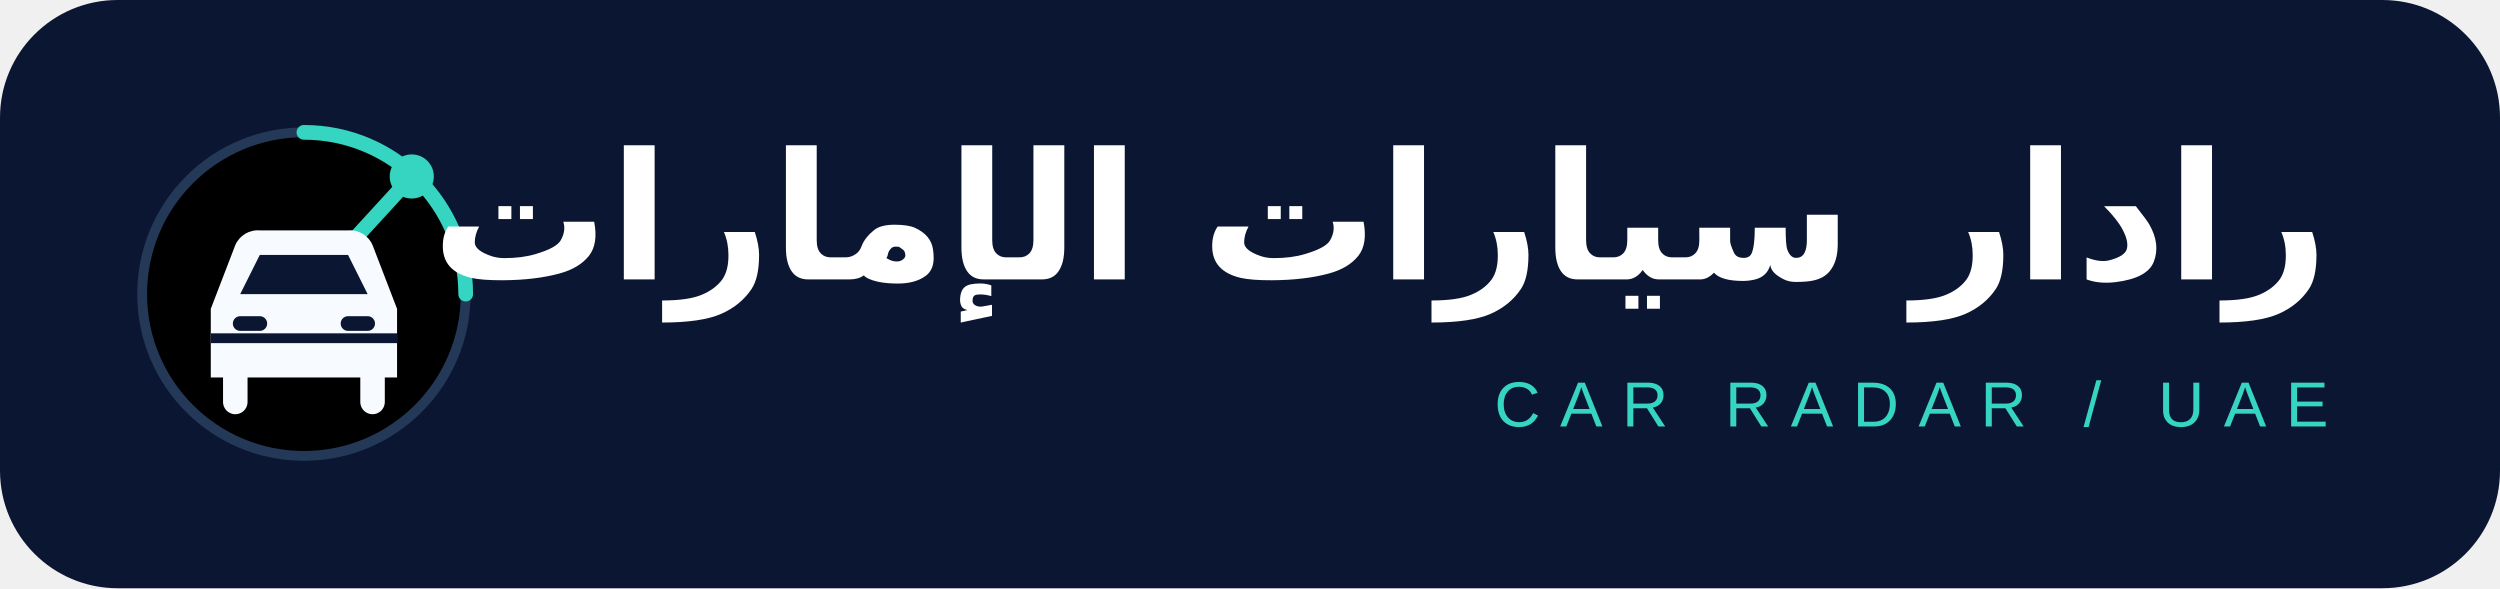
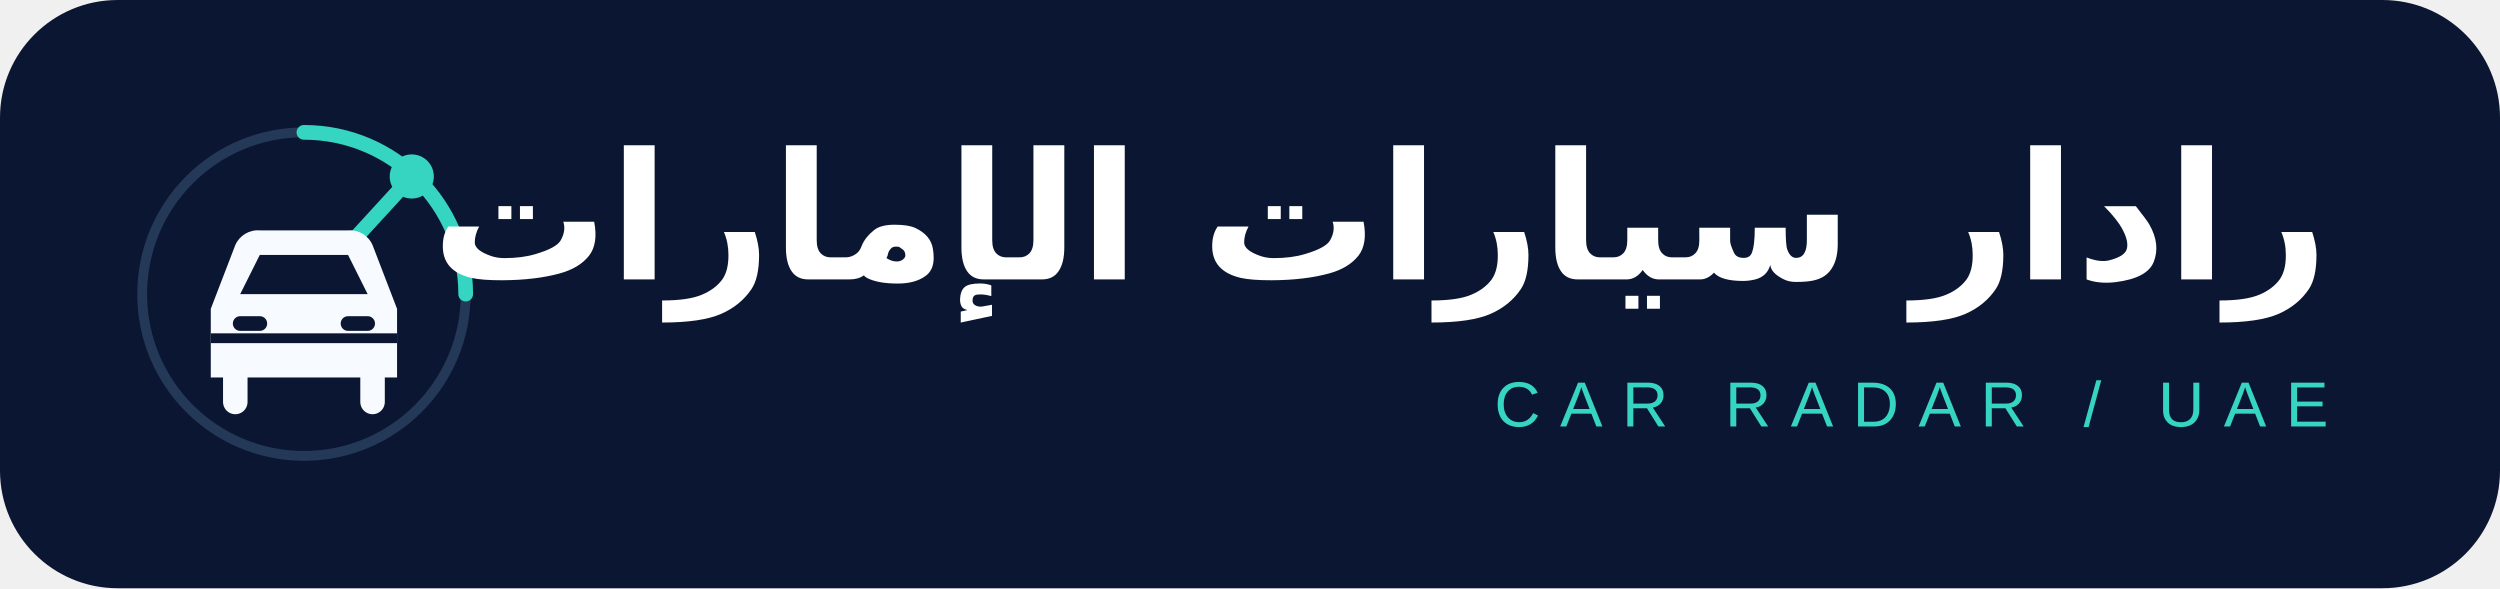
<svg xmlns="http://www.w3.org/2000/svg" viewBox="0 0 510 120">
  <rect width="510" height="120" rx="24" fill="#0B1732" />
-   <svg x="14" y="12" width="96" height="96" viewBox="0 0 96 96">
+   <svg x="14" y="12" width="96" height="96" viewBox="0 0 96 96" fill="none">
    <rect width="96" height="96" rx="25" fill="#0B1732" />
    <circle cx="48" cy="48" r="33" stroke="#243957" stroke-width="2" />
    <path d="M48 15a33 33 0 0 1 33 33M48 48 70 24" stroke="#36D5C1" stroke-width="3" stroke-linecap="round" />
    <circle cx="70" cy="24" r="4.5" fill="#36D5C1" />
    <path d="m29 51 5-13a5 5 0 0 1 5-3h18a5 5 0 0 1 5 3l5 13v14H29V51Z" fill="#F7FAFF" />
    <path d="m35 48 4-8h18l4 8H35Z" fill="#0B1732" />
    <path d="M29 57h38" stroke="#0B1732" stroke-width="2" />
    <path d="M34 65v5m28-5v5" stroke="#F7FAFF" stroke-width="5" stroke-linecap="round" />
    <path d="M35 54h4m18 0h4" stroke="#0B1732" stroke-width="3" stroke-linecap="round" />
  </svg>
  <text x="475" y="57" text-anchor="end" fill="#FFFFFF" font-family="IBM Plex Sans Arabic,Tahoma,sans-serif" font-size="36" font-weight="700">رادار سيارات الإمارات</text>
  <text x="475" y="87" text-anchor="end" fill="#36D5C1" font-family="Arial,sans-serif" font-size="13" letter-spacing="4">CAR RADAR / UAE</text>
</svg>
